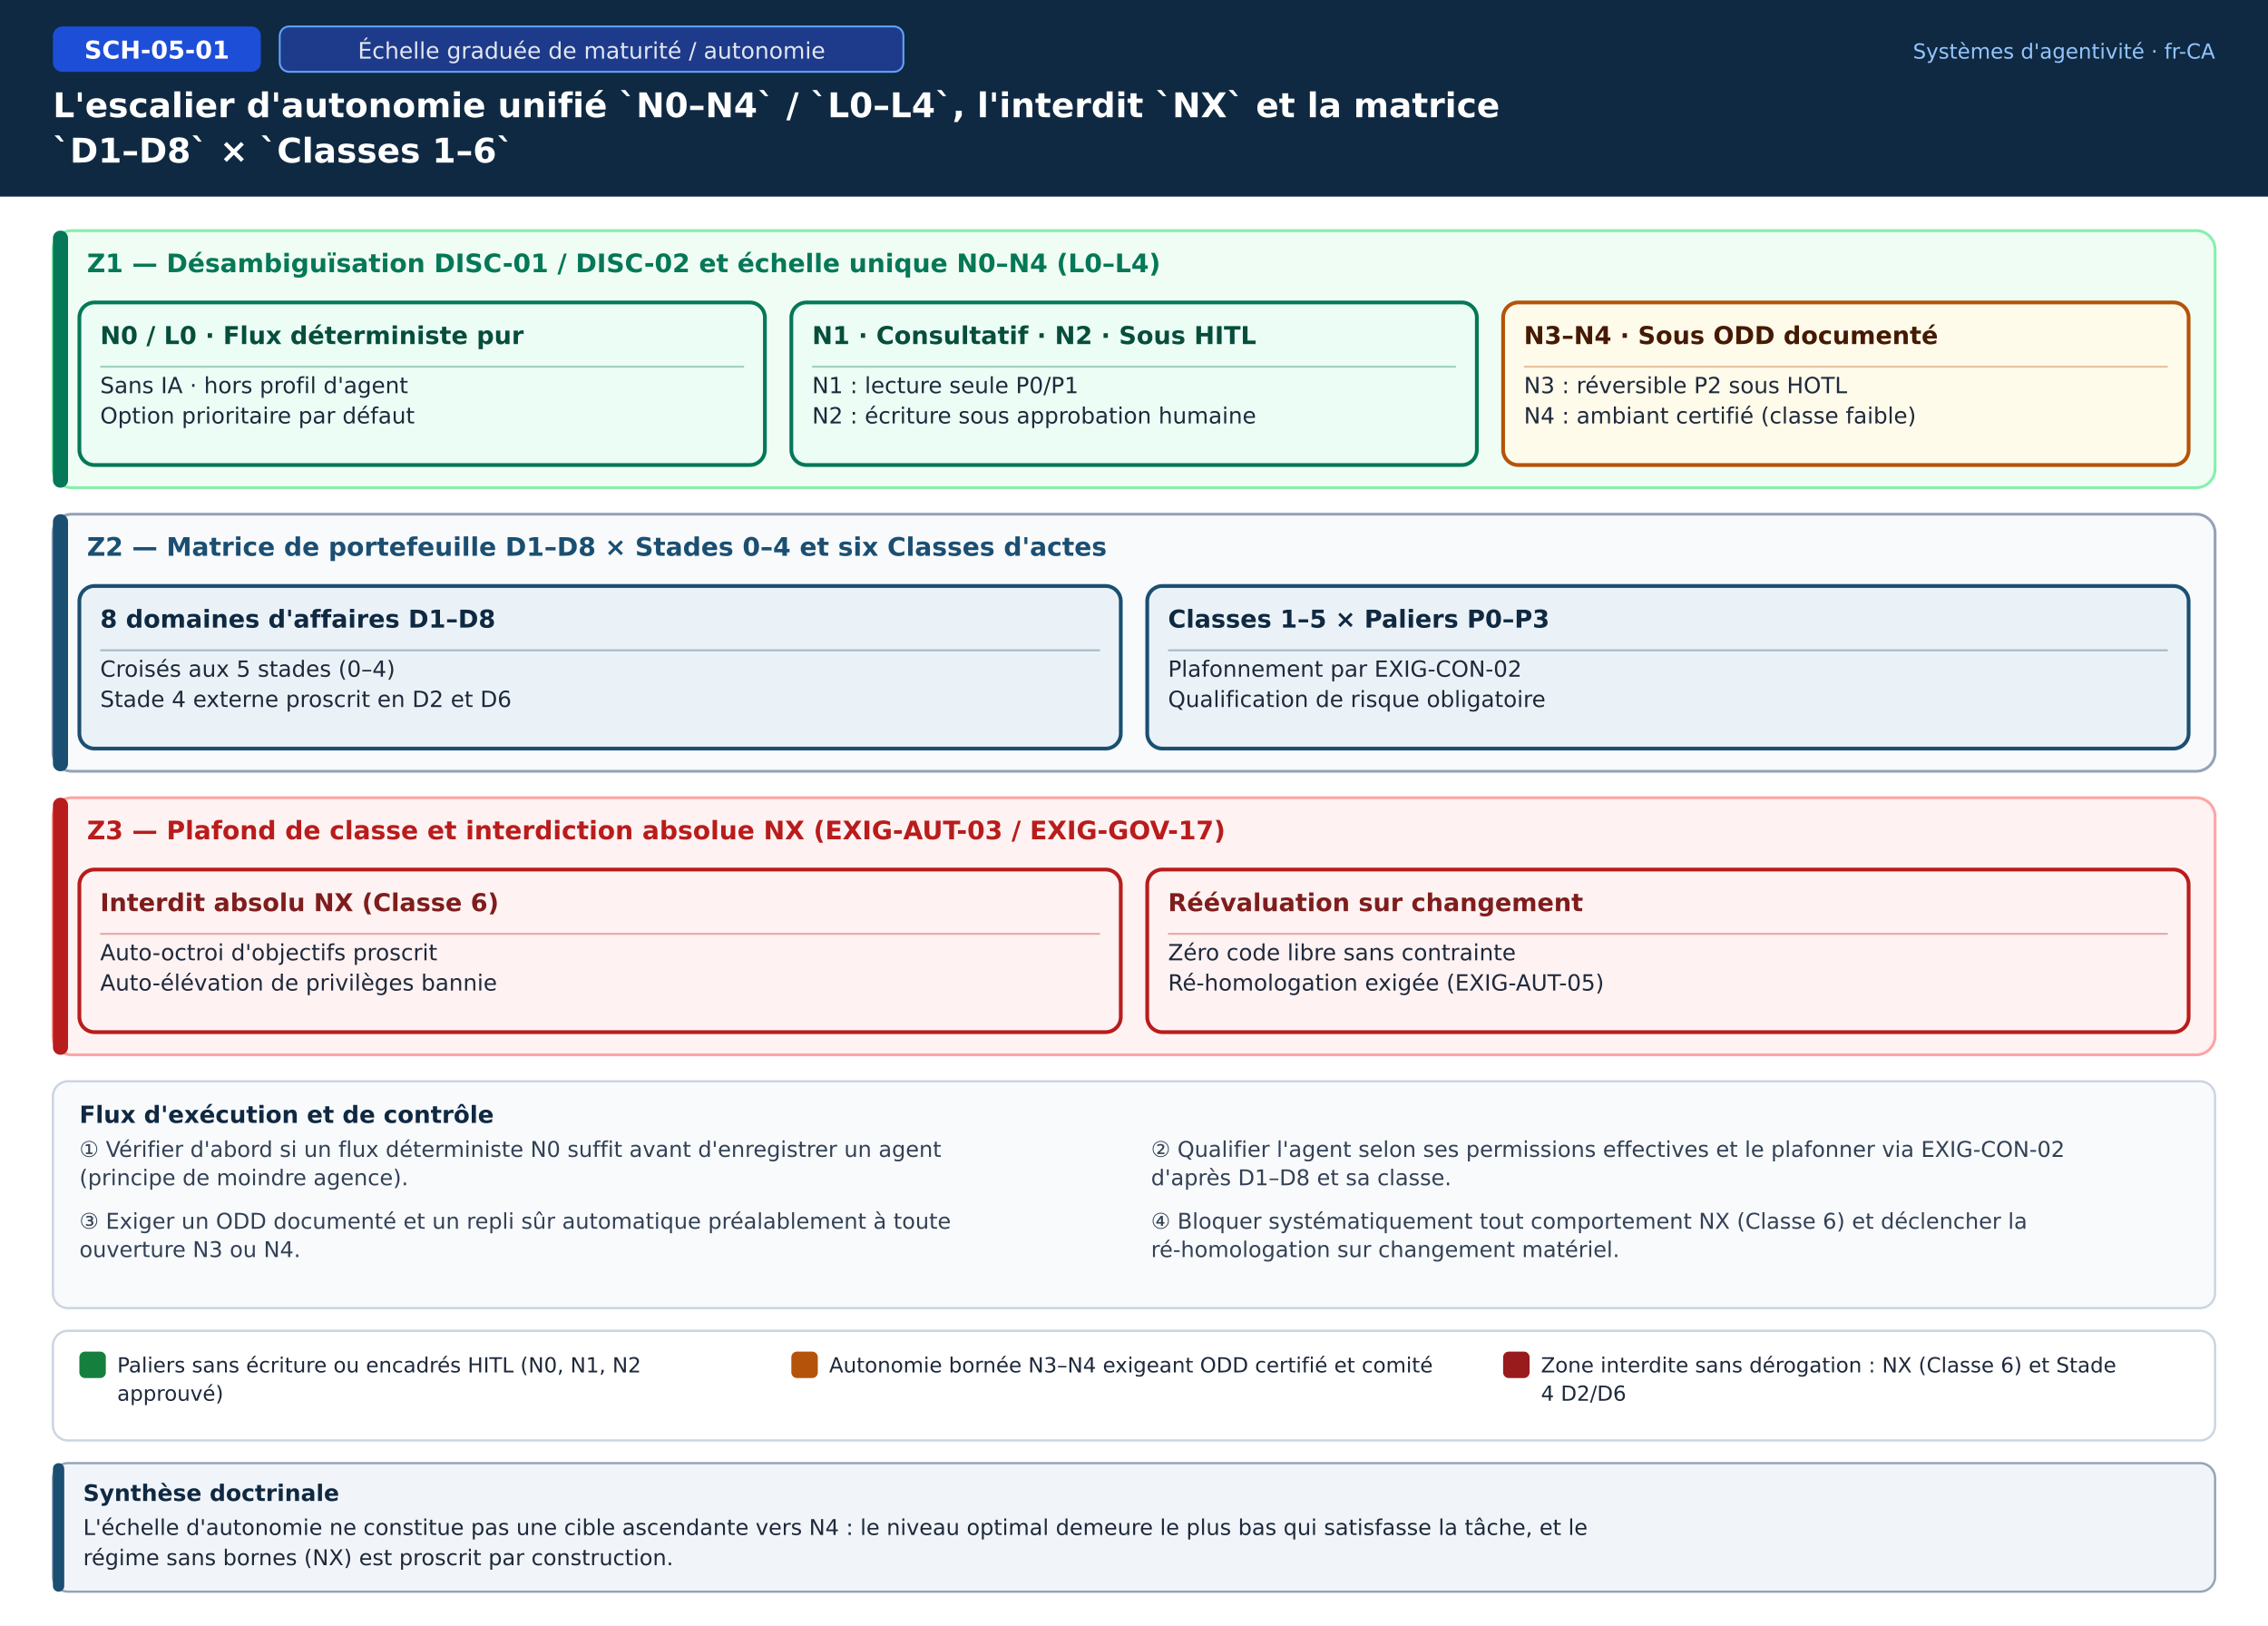
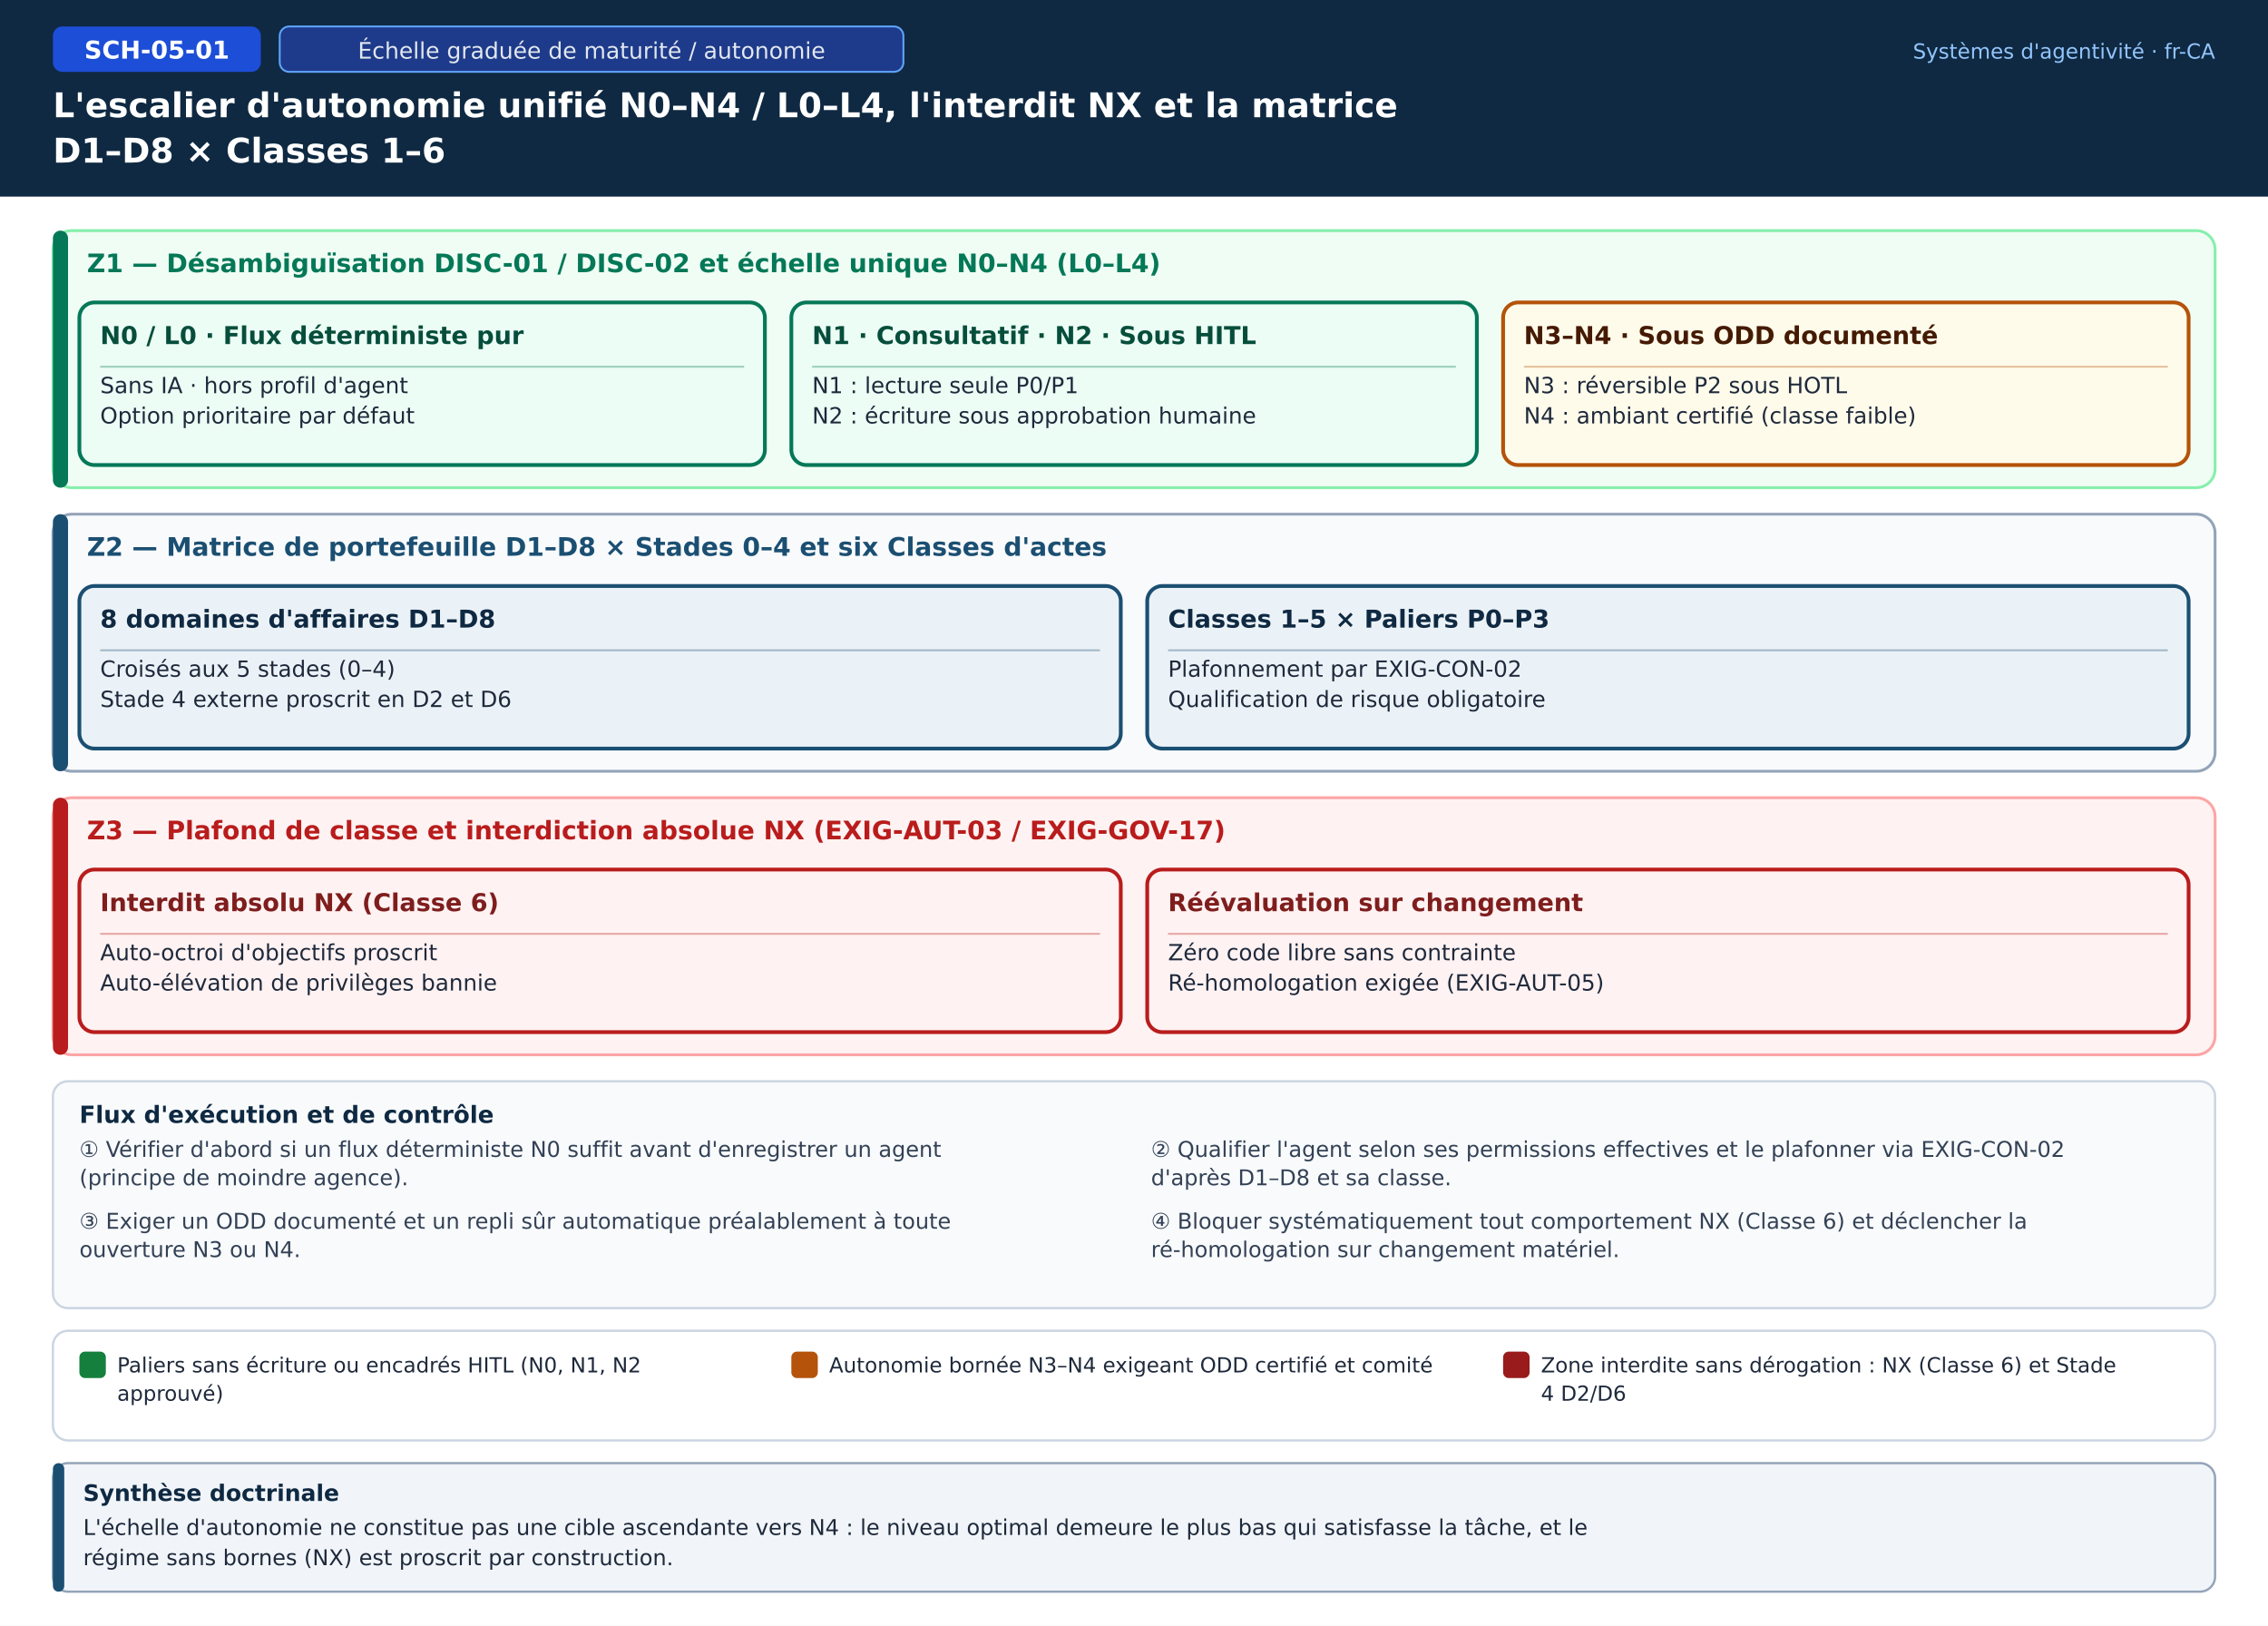
<svg xmlns="http://www.w3.org/2000/svg" viewBox="0 0 1200 860" width="1200" height="860" font-family="DejaVu Sans, Segoe UI, Arial, sans-serif">
  <rect id="bg-canvas" x="0" y="0" width="1200" height="860" fill="#FFFFFF" />
  <rect id="header-bg" x="0" y="0" width="1200" height="104" fill="#0F2942" />
  <rect x="28" y="14" width="110" height="24" rx="5" fill="#1D4ED8" />
  <text x="83" y="31" text-anchor="middle" font-size="13" font-weight="bold" fill="#FFFFFF">SCH-05-01</text>
  <rect x="148" y="14" width="330" height="24" rx="5" fill="#1E3A8A" stroke="#60A5FA" stroke-width="1" />
  <text x="313" y="31" text-anchor="middle" font-size="12" fill="#E2E8F0">Échelle graduée de maturité / autonomie</text>
  <text x="1172" y="31" text-anchor="end" font-size="11" fill="#93C5FD">Systèmes d'agentivité · fr-CA</text>
-   <text x="28" y="62" font-size="18" font-weight="bold" fill="#FFFFFF">L'escalier d'autonomie unifié `N0–N4` / `L0–L4`, l'interdit `NX` et la matrice</text>
-   <text x="28" y="86" font-size="18" font-weight="bold" fill="#FFFFFF">`D1–D8` × `Classes 1–6`</text>
+   <text x="28" y="62" font-size="18" font-weight="bold" fill="#FFFFFF">L'escalier d'autonomie unifié N0–N4 / L0–L4, l'interdit NX et la matrice</text>
+   <text x="28" y="86" font-size="18" font-weight="bold" fill="#FFFFFF">D1–D8 × Classes 1–6</text>
  <g id="zone-Z1" class="zone">
    <rect x="28" y="122" width="1144" height="136" rx="10" fill="#F0FDF4" stroke="#86EFAC" stroke-width="1.5" />
    <rect x="28" y="122" width="8" height="136" rx="4" fill="#047857" />
    <text x="46" y="144" font-size="13.5" font-weight="bold" fill="#047857">Z1 — Désambiguïsation DISC-01 / DISC-02 et échelle unique N0–N4 (L0–L4)</text>
    <g id="node-1" class="node" data-node="true">
      <rect x="42.0" y="160" width="362.7" height="86" rx="8" fill="#ECFDF5" stroke="#047857" stroke-width="2" />
      <text x="53.0" y="182" font-size="13" font-weight="bold" fill="#064E3B">N0 / L0 · Flux déterministe pur</text>
      <line x1="53.0" y1="194" x2="393.7" y2="194" stroke="#047857" stroke-opacity="0.35" stroke-width="1" />
      <text x="53.0" y="208" font-size="11.8" fill="#1E293B">Sans IA · hors profil d'agent</text>
      <text x="53.0" y="224" font-size="11.8" fill="#1E293B">Option prioritaire par défaut</text>
    </g>
    <g id="node-2" class="node" data-node="true">
      <rect x="418.7" y="160" width="362.7" height="86" rx="8" fill="#ECFDF5" stroke="#047857" stroke-width="2" />
      <text x="429.7" y="182" font-size="13" font-weight="bold" fill="#064E3B">N1 · Consultatif · N2 · Sous HITL</text>
      <line x1="429.7" y1="194" x2="770.3" y2="194" stroke="#047857" stroke-opacity="0.35" stroke-width="1" />
      <text x="429.7" y="208" font-size="11.8" fill="#1E293B">N1 : lecture seule P0/P1</text>
      <text x="429.7" y="224" font-size="11.8" fill="#1E293B">N2 : écriture sous approbation humaine</text>
    </g>
    <g id="node-3" class="node" data-node="true">
      <rect x="795.3" y="160" width="362.7" height="86" rx="8" fill="#FFFBEB" stroke="#B45309" stroke-width="2" />
      <text x="806.3" y="182" font-size="13" font-weight="bold" fill="#451A03">N3–N4 · Sous ODD documenté</text>
      <line x1="806.3" y1="194" x2="1147.0" y2="194" stroke="#B45309" stroke-opacity="0.35" stroke-width="1" />
      <text x="806.3" y="208" font-size="11.8" fill="#1E293B">N3 : réversible P2 sous HOTL</text>
      <text x="806.3" y="224" font-size="11.8" fill="#1E293B">N4 : ambiant certifié (classe faible)</text>
    </g>
  </g>
  <g id="zone-Z2" class="zone">
    <rect x="28" y="272" width="1144" height="136" rx="10" fill="#F8FAFC" stroke="#94A3B8" stroke-width="1.5" />
    <rect x="28" y="272" width="8" height="136" rx="4" fill="#1B4F72" />
    <text x="46" y="294" font-size="13.5" font-weight="bold" fill="#1B4F72">Z2 — Matrice de portefeuille D1–D8 × Stades 0–4 et six Classes d'actes</text>
    <g id="node-4" class="node" data-node="true">
      <rect x="42.0" y="310" width="551.0" height="86" rx="8" fill="#EBF2F7" stroke="#1B4F72" stroke-width="2" />
      <text x="53.0" y="332" font-size="13" font-weight="bold" fill="#0F2942">8 domaines d'affaires D1–D8</text>
      <line x1="53.0" y1="344" x2="582.0" y2="344" stroke="#1B4F72" stroke-opacity="0.35" stroke-width="1" />
      <text x="53.0" y="358" font-size="11.8" fill="#1E293B">Croisés aux 5 stades (0–4)</text>
      <text x="53.0" y="374" font-size="11.8" fill="#1E293B">Stade 4 externe proscrit en D2 et D6</text>
    </g>
    <g id="node-5" class="node" data-node="true">
      <rect x="607.0" y="310" width="551.0" height="86" rx="8" fill="#EBF2F7" stroke="#1B4F72" stroke-width="2" />
      <text x="618.0" y="332" font-size="13" font-weight="bold" fill="#0F2942">Classes 1–5 × Paliers P0–P3</text>
      <line x1="618.0" y1="344" x2="1147.0" y2="344" stroke="#1B4F72" stroke-opacity="0.35" stroke-width="1" />
      <text x="618.0" y="358" font-size="11.8" fill="#1E293B">Plafonnement par EXIG-CON-02</text>
      <text x="618.0" y="374" font-size="11.8" fill="#1E293B">Qualification de risque obligatoire</text>
    </g>
  </g>
  <g id="zone-Z3" class="zone">
    <rect x="28" y="422" width="1144" height="136" rx="10" fill="#FEF2F2" stroke="#FCA5A5" stroke-width="1.5" />
    <rect x="28" y="422" width="8" height="136" rx="4" fill="#B91C1C" />
    <text x="46" y="444" font-size="13.5" font-weight="bold" fill="#B91C1C">Z3 — Plafond de classe et interdiction absolue NX (EXIG-AUT-03 / EXIG-GOV-17)</text>
    <g id="node-6" class="node" data-node="true">
      <rect x="42.0" y="460" width="551.0" height="86" rx="8" fill="#FEF2F2" stroke="#B91C1C" stroke-width="2" />
      <text x="53.0" y="482" font-size="13" font-weight="bold" fill="#7F1D1D">Interdit absolu NX (Classe 6)</text>
      <line x1="53.0" y1="494" x2="582.0" y2="494" stroke="#B91C1C" stroke-opacity="0.35" stroke-width="1" />
      <text x="53.0" y="508" font-size="11.8" fill="#1E293B">Auto-octroi d'objectifs proscrit</text>
      <text x="53.0" y="524" font-size="11.8" fill="#1E293B">Auto-élévation de privilèges bannie</text>
    </g>
    <g id="node-7" class="node" data-node="true">
      <rect x="607.0" y="460" width="551.0" height="86" rx="8" fill="#FEF2F2" stroke="#B91C1C" stroke-width="2" />
      <text x="618.0" y="482" font-size="13" font-weight="bold" fill="#7F1D1D">Réévaluation sur changement</text>
      <line x1="618.0" y1="494" x2="1147.0" y2="494" stroke="#B91C1C" stroke-opacity="0.35" stroke-width="1" />
      <text x="618.0" y="508" font-size="11.8" fill="#1E293B">Zéro code libre sans contrainte</text>
      <text x="618.0" y="524" font-size="11.8" fill="#1E293B">Ré-homologation exigée (EXIG-AUT-05)</text>
    </g>
  </g>
  <g id="flows-box">
    <rect x="28" y="572" width="1144" height="120" rx="8" fill="#F8FAFC" stroke="#CBD5E1" stroke-width="1.2" />
    <text x="42" y="594" font-size="12.5" font-weight="bold" fill="#0F2942">Flux d'exécution et de contrôle</text>
    <text x="42.0" y="612" font-size="11.5" fill="#334155">① Vérifier d'abord si un flux déterministe N0 suffit avant d'enregistrer un agent</text>
    <text x="42.0" y="627" font-size="11.5" fill="#334155">(principe de moindre agence).</text>
    <text x="609.0" y="612" font-size="11.5" fill="#334155">② Qualifier l'agent selon ses permissions effectives et le plafonner via EXIG-CON-02</text>
    <text x="609.0" y="627" font-size="11.5" fill="#334155">d'après D1–D8 et sa classe.</text>
    <text x="42.0" y="650" font-size="11.5" fill="#334155">③ Exiger un ODD documenté et un repli sûr automatique préalablement à toute</text>
    <text x="42.0" y="665" font-size="11.5" fill="#334155">ouverture N3 ou N4.</text>
    <text x="609.0" y="650" font-size="11.5" fill="#334155">④ Bloquer systématiquement tout comportement NX (Classe 6) et déclencher la</text>
    <text x="609.0" y="665" font-size="11.5" fill="#334155">ré-homologation sur changement matériel.</text>
  </g>
  <g id="legend-box">
    <rect x="28" y="704" width="1144" height="58" rx="8" fill="#FFFFFF" stroke="#CBD5E1" stroke-width="1.2" />
    <rect x="42.0" y="715" width="14" height="14" rx="3" fill="#15803D" />
    <text x="62.0" y="726" font-size="11" fill="#1E293B">Paliers sans écriture ou encadrés HITL (N0, N1, N2</text>
    <text x="62.0" y="741" font-size="11" fill="#1E293B">approuvé)</text>
    <rect x="418.7" y="715" width="14" height="14" rx="3" fill="#B45309" />
    <text x="438.7" y="726" font-size="11" fill="#1E293B">Autonomie bornée N3–N4 exigeant ODD certifié et comité</text>
    <rect x="795.3" y="715" width="14" height="14" rx="3" fill="#991B1B" />
    <text x="815.3" y="726" font-size="11" fill="#1E293B">Zone interdite sans dérogation : NX (Classe 6) et Stade</text>
    <text x="815.3" y="741" font-size="11" fill="#1E293B">4 D2/D6</text>
  </g>
  <g id="takeaway-box">
    <rect x="28" y="774" width="1144" height="68" rx="8" fill="#F1F5F9" stroke="#94A3B8" stroke-width="1.2" />
    <rect x="28" y="774" width="6" height="68" rx="3" fill="#1B4F72" />
    <text x="44" y="794" font-size="12" font-weight="bold" fill="#0F2942">Synthèse doctrinale</text>
    <text x="44" y="812" font-size="11.5" fill="#1E293B">L'échelle d'autonomie ne constitue pas une cible ascendante vers N4 : le niveau optimal demeure le plus bas qui satisfasse la tâche, et le</text>
    <text x="44" y="828" font-size="11.5" fill="#1E293B">régime sans bornes (NX) est proscrit par construction.</text>
  </g>
</svg>
